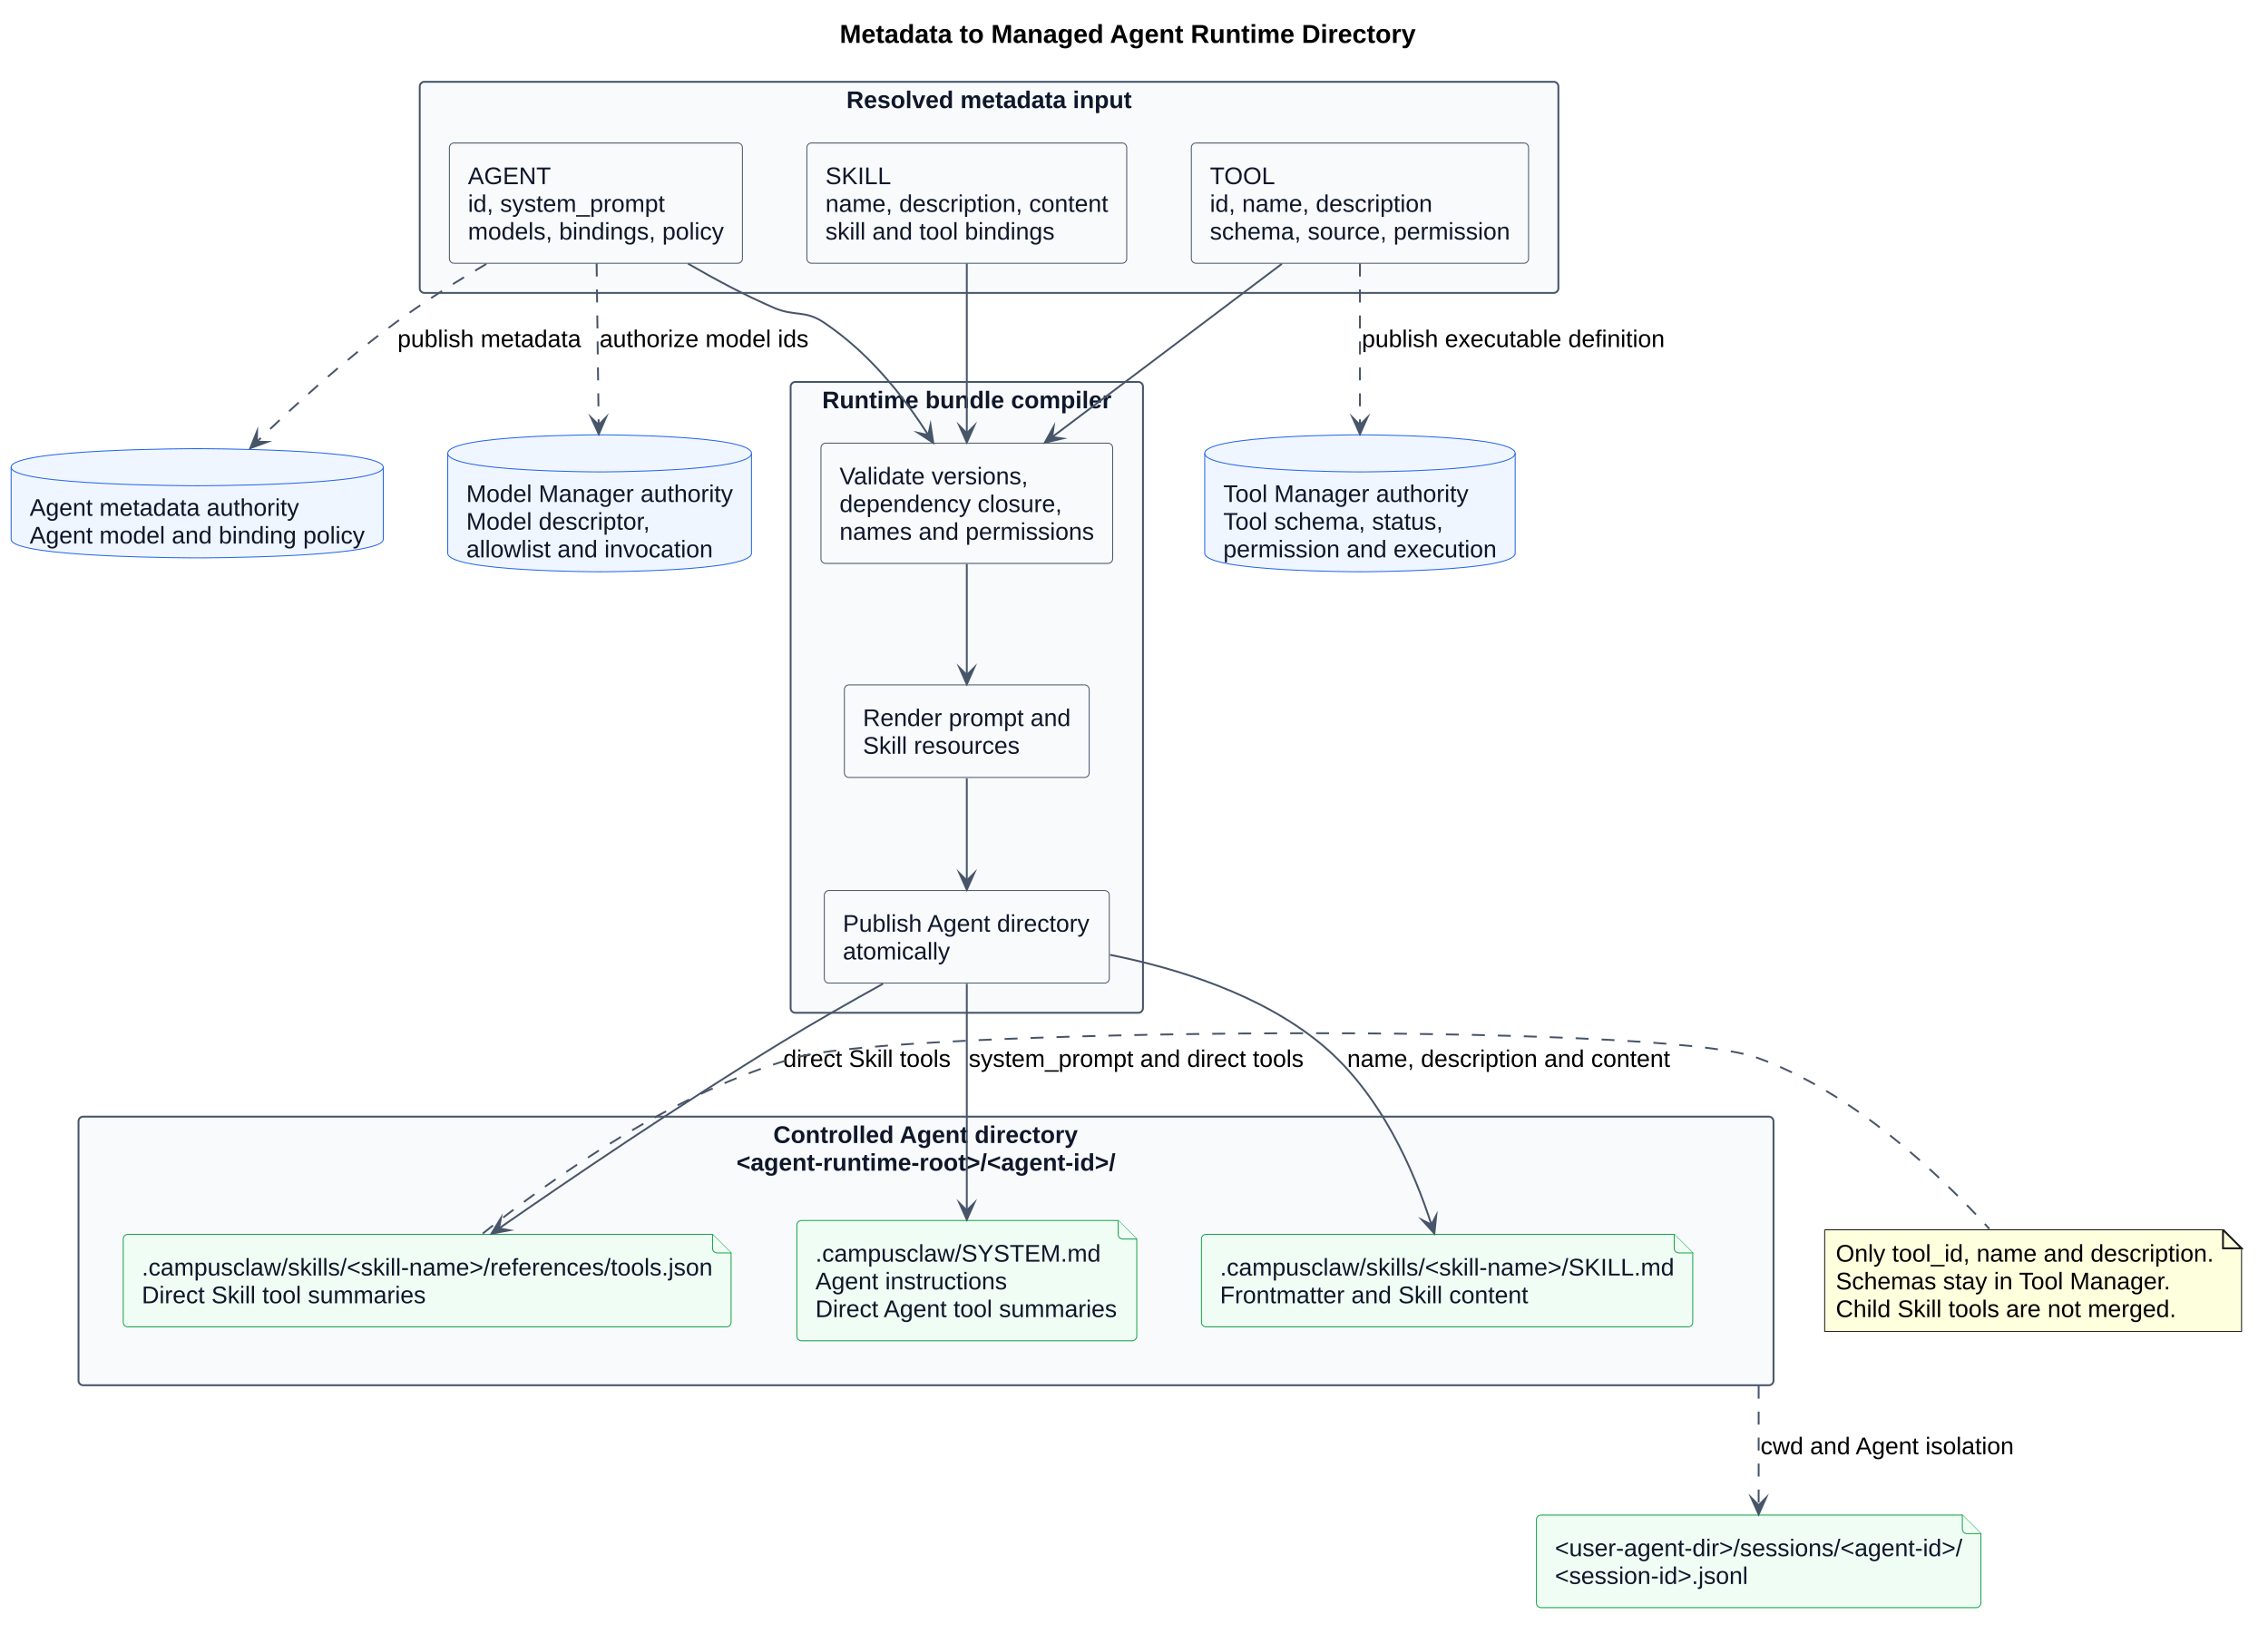
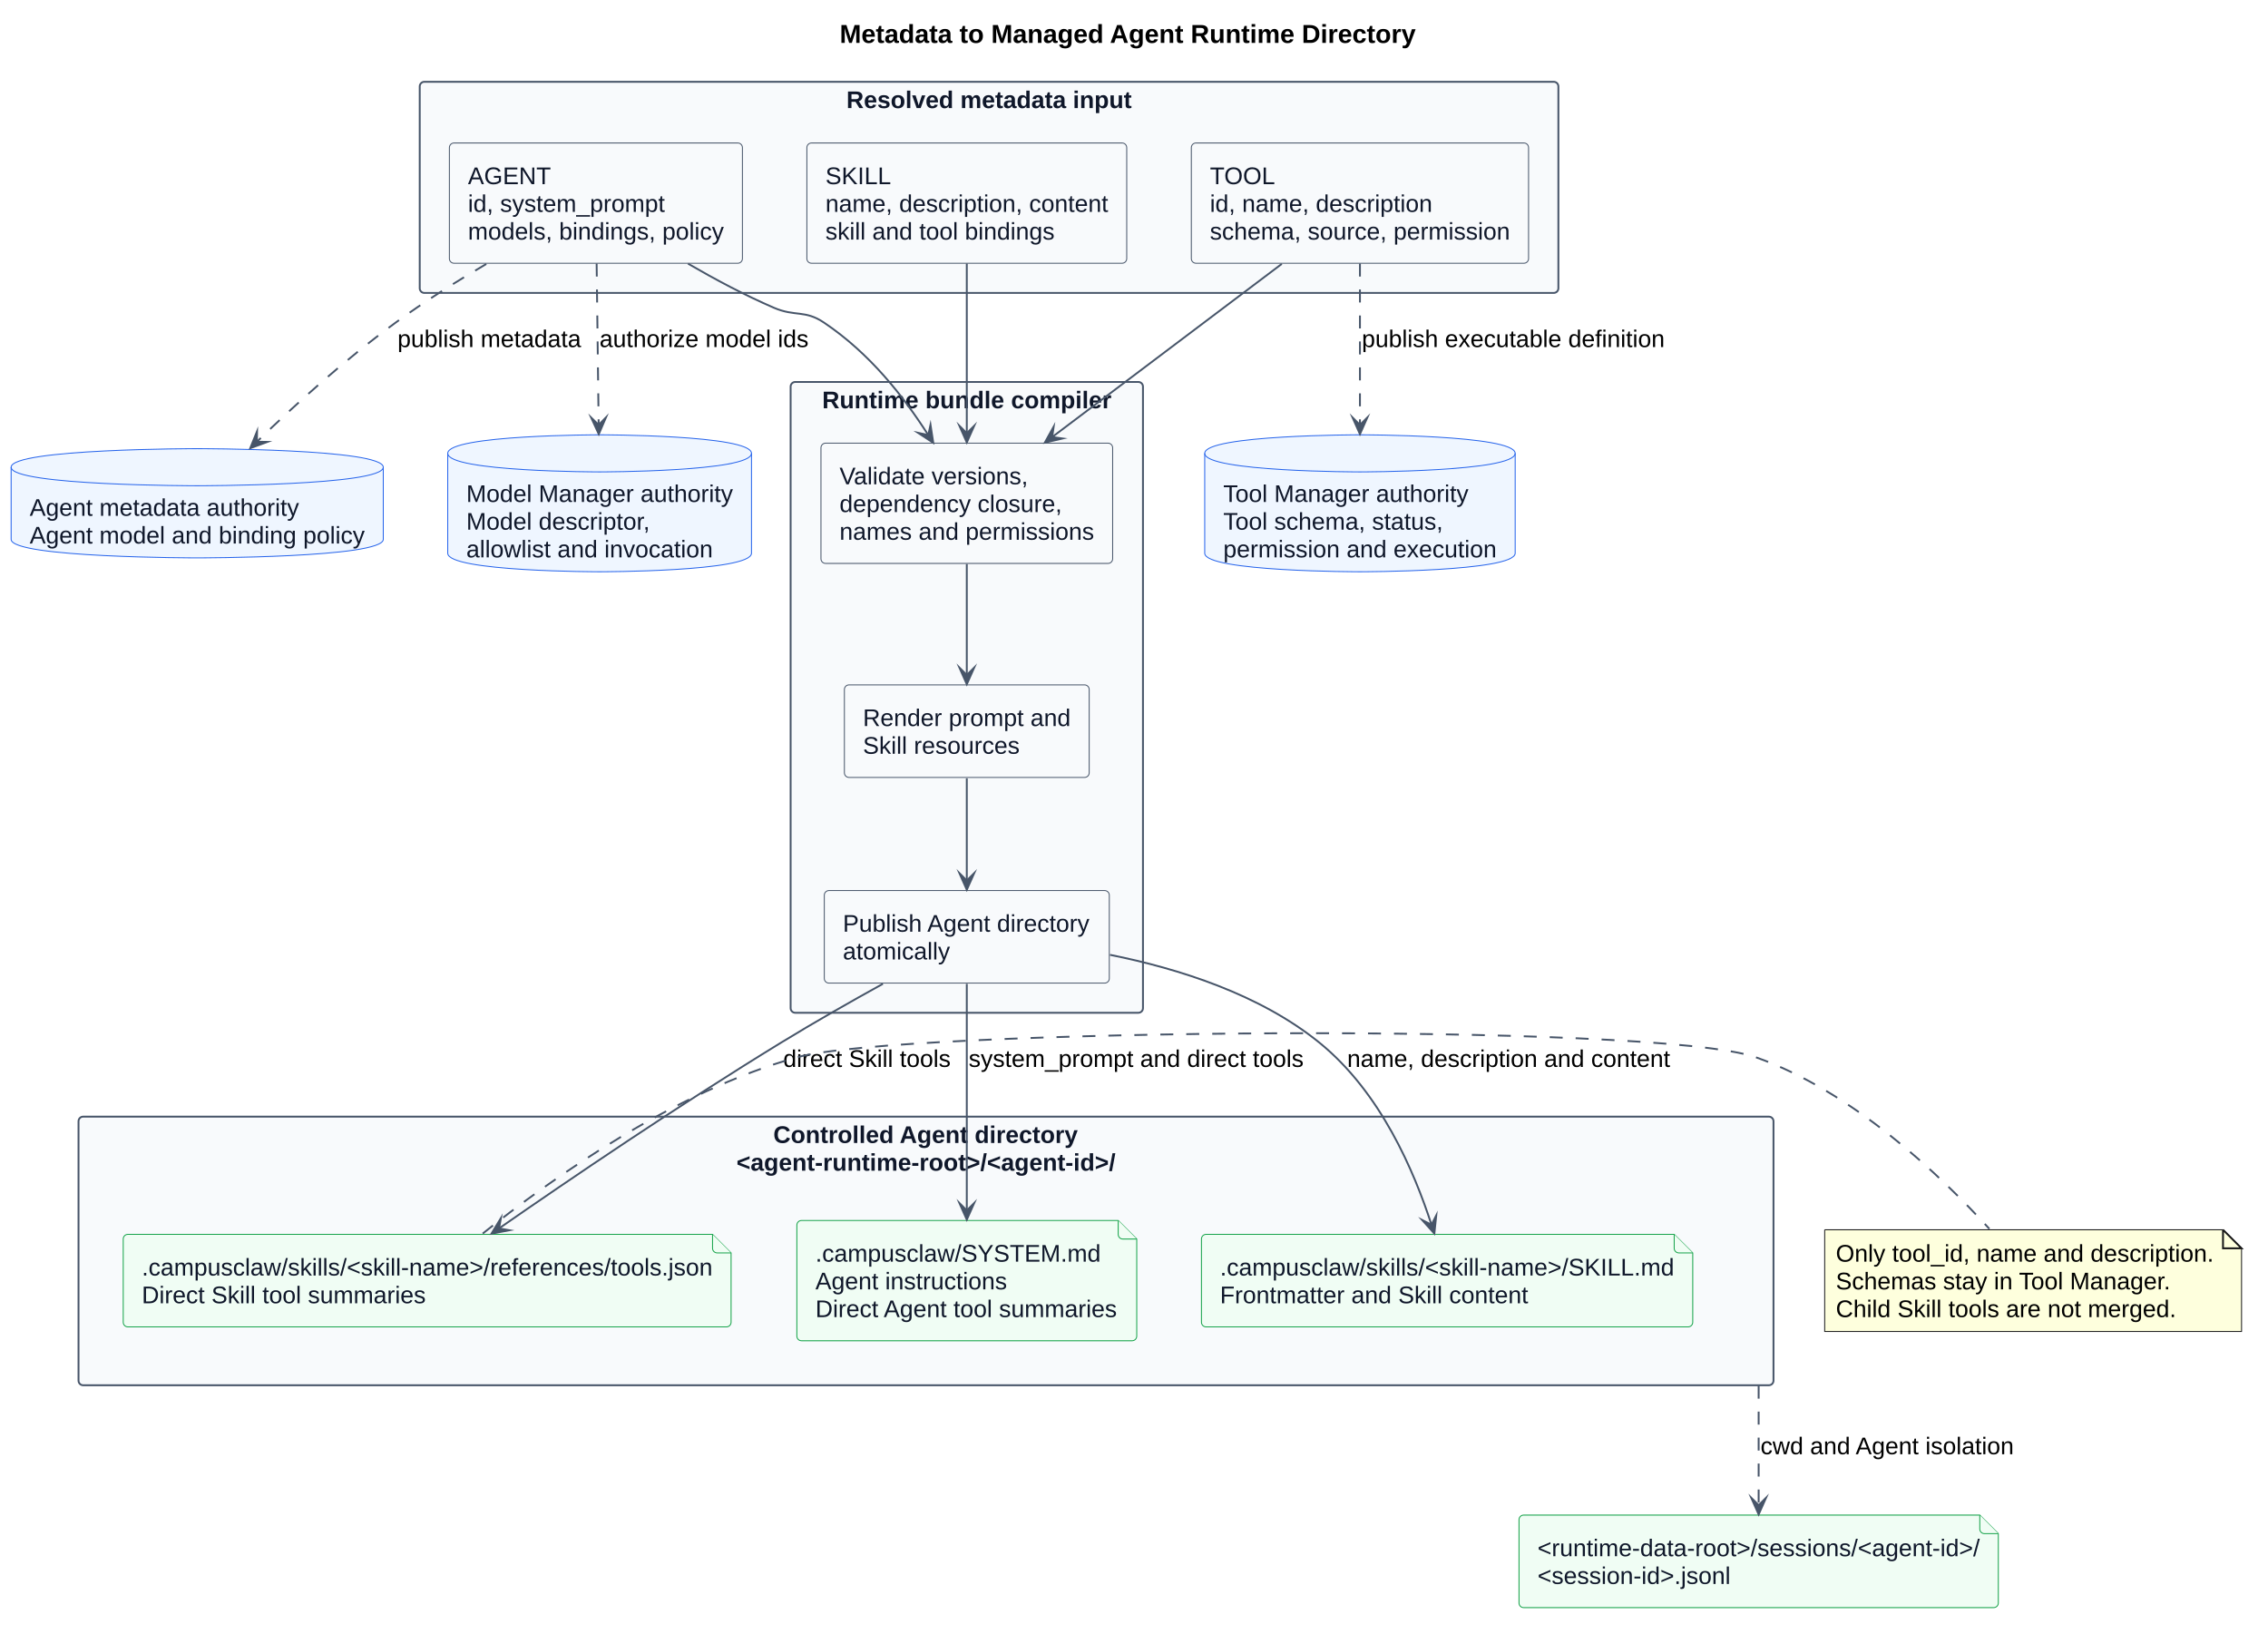
<svg xmlns="http://www.w3.org/2000/svg" contentStyleType="text/css" data-diagram-type="DESCRIPTION" height="881px" preserveAspectRatio="none" style="width:1223px;height:881px;background:#FFFFFF;" version="1.1" viewBox="0 0 1223 881" width="1223px" zoomAndPan="magnify">
  <defs />
  <g>
    <g class="title" data-source-line="1">
      <text fill="#000000" font-family="Arial" font-size="14" font-weight="700" lengthAdjust="spacing" textLength="311.151" x="452.792" y="23.132">Metadata to Managed Agent Runtime Directory</text>
    </g>
    <g class="cluster" data-qualified-name="Input" data-source-line="32" id="ent0001">
      <rect fill="#F8FAFC" height="113.85" rx="2.5" ry="2.5" style="stroke:#475569;stroke-width:1;" width="614" x="226.34" y="44.099" />
      <text fill="#0F172A" font-family="Arial" font-size="13" font-weight="700" lengthAdjust="spacing" textLength="153.867" x="456.406" y="58.292">Resolved metadata input</text>
    </g>
    <g class="cluster" data-qualified-name="Compiler" data-source-line="38" id="ent0005">
      <rect fill="#F8FAFC" height="340.14" rx="2.5" ry="2.5" style="stroke:#475569;stroke-width:1;" width="190" x="426.34" y="205.949" />
      <text fill="#0F172A" font-family="Arial" font-size="13" font-weight="700" lengthAdjust="spacing" textLength="156.013" x="443.334" y="220.143">Runtime bundle compiler</text>
    </g>
    <g class="cluster" data-qualified-name="AgentDirectory" data-source-line="44" id="ent0009">
      <rect fill="#F8FAFC" height="144.84" rx="2.5" ry="2.5" style="stroke:#475569;stroke-width:1;" width="914" x="42.34" y="602.089" />
      <text fill="#0F172A" font-family="Arial" font-size="13" font-weight="700" lengthAdjust="spacing" textLength="164.677" x="417.001" y="616.283">Controlled Agent directory</text>
      <text fill="#0F172A" font-family="Arial" font-size="13" font-weight="700" lengthAdjust="spacing" textLength="204.414" x="397.133" y="631.231">&lt;agent-runtime-root&gt;/&lt;agent-id&gt;/</text>
    </g>
    <g class="entity" data-qualified-name="Input.AgentMetadata" data-source-line="33" id="ent0002">
      <rect fill="#F8FAFC" height="64.846" rx="2.5" ry="2.5" style="stroke:#475569;stroke-width:0.5;" width="158.017" x="242.33" y="77.099" />
      <text fill="#0F172A" font-family="Arial" font-size="13" lengthAdjust="spacing" textLength="44.783" x="252.33" y="99.293">AGENT</text>
      <text fill="#0F172A" font-family="Arial" font-size="13" lengthAdjust="spacing" textLength="106.203" x="252.33" y="114.241">id, system_prompt</text>
      <text fill="#0F172A" font-family="Arial" font-size="13" lengthAdjust="spacing" textLength="138.017" x="252.33" y="129.19">models, bindings, policy</text>
    </g>
    <g class="entity" data-qualified-name="Input.SkillMetadata" data-source-line="34" id="ent0003">
      <rect fill="#F8FAFC" height="64.846" rx="2.5" ry="2.5" style="stroke:#475569;stroke-width:0.5;" width="172.477" x="435.1" y="77.099" />
      <text fill="#0F172A" font-family="Arial" font-size="13" lengthAdjust="spacing" textLength="35.414" x="445.1" y="99.293">SKILL</text>
      <text fill="#0F172A" font-family="Arial" font-size="13" lengthAdjust="spacing" textLength="152.477" x="445.1" y="114.241">name, description, content</text>
      <text fill="#0F172A" font-family="Arial" font-size="13" lengthAdjust="spacing" textLength="123.576" x="445.1" y="129.19">skill and tool bindings</text>
    </g>
    <g class="entity" data-qualified-name="Input.ToolMetadata" data-source-line="35" id="ent0004">
      <rect fill="#F8FAFC" height="64.846" rx="2.5" ry="2.5" style="stroke:#475569;stroke-width:0.5;" width="181.84" x="642.42" y="77.099" />
      <text fill="#0F172A" font-family="Arial" font-size="13" lengthAdjust="spacing" textLength="35.395" x="652.42" y="99.293">TOOL</text>
      <text fill="#0F172A" font-family="Arial" font-size="13" lengthAdjust="spacing" textLength="119.952" x="652.42" y="114.241">id, name, description</text>
      <text fill="#0F172A" font-family="Arial" font-size="13" lengthAdjust="spacing" textLength="161.84" x="652.42" y="129.19">schema, source, permission</text>
    </g>
    <g class="entity" data-qualified-name="Compiler.Validate" data-source-line="39" id="ent0006">
      <rect fill="#F8FAFC" height="64.846" rx="2.5" ry="2.5" style="stroke:#475569;stroke-width:0.5;" width="157.287" x="442.7" y="238.949" />
      <text fill="#0F172A" font-family="Arial" font-size="13" lengthAdjust="spacing" textLength="102.61" x="452.7" y="261.142">Validate versions,</text>
      <text fill="#0F172A" font-family="Arial" font-size="13" lengthAdjust="spacing" textLength="119.971" x="452.7" y="276.091">dependency closure,</text>
      <text fill="#0F172A" font-family="Arial" font-size="13" lengthAdjust="spacing" textLength="137.287" x="452.7" y="291.04">names and permissions</text>
    </g>
    <g class="entity" data-qualified-name="Compiler.Render" data-source-line="40" id="ent0007">
      <rect fill="#F8FAFC" height="49.898" rx="2.5" ry="2.5" style="stroke:#475569;stroke-width:0.5;" width="132.011" x="455.33" y="369.289" />
      <text fill="#0F172A" font-family="Arial" font-size="13" lengthAdjust="spacing" textLength="112.011" x="465.33" y="391.483">Render prompt and</text>
      <text fill="#0F172A" font-family="Arial" font-size="13" lengthAdjust="spacing" textLength="84.525" x="465.33" y="406.431">Skill resources</text>
    </g>
    <g class="entity" data-qualified-name="Compiler.Publish" data-source-line="41" id="ent0008">
      <rect fill="#F8FAFC" height="49.898" rx="2.5" ry="2.5" style="stroke:#475569;stroke-width:0.5;" width="153.682" x="444.5" y="480.189" />
      <text fill="#0F172A" font-family="Arial" font-size="13" lengthAdjust="spacing" textLength="133.682" x="454.5" y="502.382">Publish Agent directory</text>
      <text fill="#0F172A" font-family="Arial" font-size="13" lengthAdjust="spacing" textLength="57.795" x="454.5" y="517.331">atomically</text>
    </g>
    <g class="entity" data-qualified-name="AgentDirectory.SystemFile" data-source-line="45" id="ent0010">
      <path d="M429.7,660.589 L429.7,720.435 A2.5,2.5 0 0 0 432.2,722.935 L610.481,722.935 A2.5,2.5 0 0 0 612.981,720.435 L612.981,668.089 L602.981,658.089 L432.2,658.089 A2.5,2.5 0 0 0 429.7,660.589" fill="#F0FDF4" style="stroke:#16A34A;stroke-width:0.5;" />
      <path d="M602.981,658.089 L602.981,665.589 A2.5,2.5 0 0 0 605.481,668.089 L612.981,668.089" fill="#F0FDF4" style="stroke:#16A34A;stroke-width:0.5;" />
      <text fill="#0F172A" font-family="Arial" font-size="13" lengthAdjust="spacing" textLength="153.874" x="439.7" y="680.283">.campusclaw/SYSTEM.md</text>
      <text fill="#0F172A" font-family="Arial" font-size="13" lengthAdjust="spacing" textLength="103.334" x="439.7" y="695.231">Agent instructions</text>
      <text fill="#0F172A" font-family="Arial" font-size="13" lengthAdjust="spacing" textLength="163.281" x="439.7" y="710.18">Direct Agent tool summaries</text>
    </g>
    <g class="entity" data-qualified-name="AgentDirectory.SkillFile" data-source-line="46" id="ent0011">
      <path d="M647.88,668.059 L647.88,712.956 A2.5,2.5 0 0 0 650.38,715.456 L910.298,715.456 A2.5,2.5 0 0 0 912.798,712.956 L912.798,675.559 L902.798,665.559 L650.38,665.559 A2.5,2.5 0 0 0 647.88,668.059" fill="#F0FDF4" style="stroke:#16A34A;stroke-width:0.5;" />
      <path d="M902.798,665.559 L902.798,673.059 A2.5,2.5 0 0 0 905.298,675.559 L912.798,675.559" fill="#F0FDF4" style="stroke:#16A34A;stroke-width:0.5;" />
      <text fill="#0F172A" font-family="Arial" font-size="13" lengthAdjust="spacing" textLength="244.918" x="657.88" y="687.753">.campusclaw/skills/&lt;skill-name&gt;/SKILL.md</text>
      <text fill="#0F172A" font-family="Arial" font-size="13" lengthAdjust="spacing" textLength="166.188" x="657.88" y="702.701">Frontmatter and Skill content</text>
    </g>
    <g class="entity" data-qualified-name="AgentDirectory.SkillToolsFile" data-source-line="47" id="ent0012">
      <path d="M66.45,668.059 L66.45,712.956 A2.5,2.5 0 0 0 68.95,715.456 L391.735,715.456 A2.5,2.5 0 0 0 394.235,712.956 L394.235,675.559 L384.235,665.559 L68.95,665.559 A2.5,2.5 0 0 0 66.45,668.059" fill="#F0FDF4" style="stroke:#16A34A;stroke-width:0.5;" />
      <path d="M384.235,665.559 L384.235,673.059 A2.5,2.5 0 0 0 386.735,675.559 L394.235,675.559" fill="#F0FDF4" style="stroke:#16A34A;stroke-width:0.5;" />
      <text fill="#0F172A" font-family="Arial" font-size="13" lengthAdjust="spacing" textLength="307.785" x="76.45" y="687.753">.campusclaw/skills/&lt;skill-name&gt;/references/tools.json</text>
      <text fill="#0F172A" font-family="Arial" font-size="13" lengthAdjust="spacing" textLength="153.144" x="76.45" y="702.701">Direct Skill tool summaries</text>
    </g>
    <g class="entity" data-qualified-name="AgentAuthority" data-source-line="50" id="ent0013">
      <path d="M6,251.919 C6,241.919 106.34,241.919 106.34,241.919 C106.34,241.919 206.68,241.919 206.68,251.919 L206.68,290.816 C206.68,300.816 106.34,300.816 106.34,300.816 C106.34,300.816 6,300.816 6,290.816 L6,251.919" fill="#EFF6FF" style="stroke:#2563EB;stroke-width:0.5;" />
      <path d="M6,251.919 C6,261.919 106.34,261.919 106.34,261.919 C106.34,261.919 206.68,261.919 206.68,251.919" fill="none" style="stroke:#2563EB;stroke-width:0.5;" />
      <text fill="#0F172A" font-family="Arial" font-size="13" lengthAdjust="spacing" textLength="145.26" x="16" y="278.113">Agent metadata authority</text>
      <text fill="#0F172A" font-family="Arial" font-size="13" lengthAdjust="spacing" textLength="180.68" x="16" y="293.061">Agent model and binding policy</text>
    </g>
    <g class="entity" data-qualified-name="ToolManager" data-source-line="51" id="ent0014">
      <path d="M649.63,244.449 C649.63,234.449 733.339,234.449 733.339,234.449 C733.339,234.449 817.048,234.449 817.048,244.449 L817.048,298.295 C817.048,308.295 733.339,308.295 733.339,308.295 C733.339,308.295 649.63,308.295 649.63,298.295 L649.63,244.449" fill="#EFF6FF" style="stroke:#2563EB;stroke-width:0.5;" />
      <path d="M649.63,244.449 C649.63,254.449 733.339,254.449 733.339,254.449 C733.339,254.449 817.048,254.449 817.048,244.449" fill="none" style="stroke:#2563EB;stroke-width:0.5;" />
      <text fill="#0F172A" font-family="Arial" font-size="13" lengthAdjust="spacing" textLength="133.682" x="659.63" y="270.642">Tool Manager authority</text>
      <text fill="#0F172A" font-family="Arial" font-size="13" lengthAdjust="spacing" textLength="119.939" x="659.63" y="285.591">Tool schema, status,</text>
      <text fill="#0F172A" font-family="Arial" font-size="13" lengthAdjust="spacing" textLength="147.418" x="659.63" y="300.54">permission and execution</text>
    </g>
    <g class="entity" data-qualified-name="ModelManager" data-source-line="52" id="ent0015">
      <path d="M241.44,244.449 C241.44,234.449 323.34,234.449 323.34,234.449 C323.34,234.449 405.24,234.449 405.24,244.449 L405.24,298.295 C405.24,308.295 323.34,308.295 323.34,308.295 C323.34,308.295 241.44,308.295 241.44,298.295 L241.44,244.449" fill="#EFF6FF" style="stroke:#2563EB;stroke-width:0.5;" />
      <path d="M241.44,244.449 C241.44,254.449 323.34,254.449 323.34,254.449 C323.34,254.449 405.24,254.449 405.24,244.449" fill="none" style="stroke:#2563EB;stroke-width:0.5;" />
      <text fill="#0F172A" font-family="Arial" font-size="13" lengthAdjust="spacing" textLength="143.8" x="251.44" y="270.642">Model Manager authority</text>
      <text fill="#0F172A" font-family="Arial" font-size="13" lengthAdjust="spacing" textLength="99.709" x="251.44" y="285.591">Model descriptor,</text>
      <text fill="#0F172A" font-family="Arial" font-size="13" lengthAdjust="spacing" textLength="132.964" x="251.44" y="300.54">allowlist and invocation</text>
    </g>
    <g class="entity" data-qualified-name="SessionFile" data-source-line="53" id="ent0016">
-       <path d="M828.5,819.429 L828.5,864.326 A2.5,2.5 0 0 0 831,866.826 L1065.686,866.826 A2.5,2.5 0 0 0 1068.186,864.326 L1068.186,826.929 L1058.186,816.929 L831,816.929 A2.5,2.5 0 0 0 828.5,819.429" fill="#F0FDF4" style="stroke:#16A34A;stroke-width:0.5;" />
-       <path d="M1058.186,816.929 L1058.186,824.429 A2.5,2.5 0 0 0 1060.686,826.929 L1068.186,826.929" fill="#F0FDF4" style="stroke:#16A34A;stroke-width:0.5;" />
-       <text fill="#0F172A" font-family="Arial" font-size="13" lengthAdjust="spacing" textLength="219.686" x="838.5" y="839.122">&lt;user-agent-dir&gt;/sessions/&lt;agent-id&gt;/</text>
-       <text fill="#0F172A" font-family="Arial" font-size="13" lengthAdjust="spacing" textLength="104.057" x="838.5" y="854.071">&lt;session-id&gt;.jsonl</text>
+       <path d="M819.11,819.429 L819.11,864.326 A2.5,2.5 0 0 0 821.61,866.826 L1075.079,866.826 A2.5,2.5 0 0 0 1077.579,864.326 L1077.579,826.929 L1067.579,816.929 L821.61,816.929 A2.5,2.5 0 0 0 819.11,819.429" fill="#F0FDF4" style="stroke:#16A34A;stroke-width:0.5;" />
+       <path d="M1067.579,816.929 L1067.579,824.429 A2.5,2.5 0 0 0 1070.079,826.929 L1077.579,826.929" fill="#F0FDF4" style="stroke:#16A34A;stroke-width:0.5;" />
+       <text fill="#0F172A" font-family="Arial" font-size="13" lengthAdjust="spacing" textLength="238.469" x="829.11" y="839.122">&lt;runtime-data-root&gt;/sessions/&lt;agent-id&gt;/</text>
+       <text fill="#0F172A" font-family="Arial" font-size="13" lengthAdjust="spacing" textLength="104.057" x="829.11" y="854.071">&lt;session-id&gt;.jsonl</text>
    </g>
    <g class="entity" data-qualified-name="GMN29" data-source-line="70" id="ent0030">
      <path d="M983.95,663.089 L983.95,717.935 L1208.735,717.935 L1208.735,673.089 L1198.735,663.089 L983.95,663.089" fill="#FEFFDD" style="stroke:#181818;stroke-width:0.5;" />
      <path d="M1198.735,663.089 L1198.735,673.089 L1208.735,673.089 L1198.735,663.089" fill="#FEFFDD" style="stroke:#181818;stroke-width:1;" />
      <text fill="#000000" font-family="Arial" font-size="13" lengthAdjust="spacing" textLength="203.785" x="989.95" y="680.283">Only tool_id, name and description.</text>
      <text fill="#000000" font-family="Arial" font-size="13" lengthAdjust="spacing" textLength="182.806" x="989.95" y="695.231">Schemas stay in Tool Manager.</text>
      <text fill="#000000" font-family="Arial" font-size="13" lengthAdjust="spacing" textLength="183.53" x="989.95" y="710.18">Child Skill tools are not merged.</text>
    </g>
    <g class="link" data-entity-1="ent0002" data-entity-2="ent0006" data-link-type="dependency" data-source-line="55" id="lnk17">
      <path d="M371,142.159 C385.57,150.619 401.78,159.259 417.34,165.949 C428.84,170.889 433.96,166.959 444.34,173.949 C469.04,190.569 486.914,213.364 500.564,234.574" fill="none" id="AgentMetadata-to-Validate" style="stroke:#475569;stroke-width:1;" />
      <polygon fill="#475569" points="503.27,238.779,501.763,229.046,500.564,234.574,495.036,233.375,503.27,238.779" style="stroke:#475569;stroke-width:1;stroke-linejoin:miter;stroke-miterlimit:10;" />
    </g>
    <g class="link" data-entity-1="ent0003" data-entity-2="ent0006" data-link-type="dependency" data-source-line="56" id="lnk18">
      <path d="M521.34,142.099 C521.34,170.029 521.34,205.589 521.34,233.579" fill="none" id="SkillMetadata-to-Validate" style="stroke:#475569;stroke-width:1;" />
      <polygon fill="#475569" points="521.34,238.579,525.34,229.579,521.34,233.579,517.34,229.579,521.34,238.579" style="stroke:#475569;stroke-width:1;stroke-linejoin:miter;stroke-miterlimit:10;" />
    </g>
    <g class="link" data-entity-1="ent0004" data-entity-2="ent0006" data-link-type="dependency" data-source-line="57" id="lnk19">
      <path d="M691.2,142.289 C654.13,170.249 604.442,207.708 567.392,235.648" fill="none" id="ToolMetadata-to-Validate" style="stroke:#475569;stroke-width:1;" />
      <polygon fill="#475569" points="563.4,238.659,572.994,236.433,567.392,235.648,568.177,230.046,563.4,238.659" style="stroke:#475569;stroke-width:1;stroke-linejoin:miter;stroke-miterlimit:10;" />
    </g>
    <g class="link" data-entity-1="ent0006" data-entity-2="ent0007" data-link-type="dependency" data-source-line="58" id="lnk20">
      <path d="M521.34,304.129 C521.34,324.409 521.34,345.309 521.34,363.949" fill="none" id="Validate-to-Render" style="stroke:#475569;stroke-width:1;" />
      <polygon fill="#475569" points="521.34,368.949,525.34,359.949,521.34,363.949,517.34,359.949,521.34,368.949" style="stroke:#475569;stroke-width:1;stroke-linejoin:miter;stroke-miterlimit:10;" />
    </g>
    <g class="link" data-entity-1="ent0007" data-entity-2="ent0008" data-link-type="dependency" data-source-line="59" id="lnk21">
      <path d="M521.34,419.679 C521.34,437.609 521.34,456.869 521.34,474.779" fill="none" id="Render-to-Publish" style="stroke:#475569;stroke-width:1;" />
      <polygon fill="#475569" points="521.34,479.779,525.34,470.779,521.34,474.779,517.34,470.779,521.34,479.779" style="stroke:#475569;stroke-width:1;stroke-linejoin:miter;stroke-miterlimit:10;" />
    </g>
    <g class="link" data-entity-1="ent0008" data-entity-2="ent0010" data-link-type="dependency" data-source-line="60" id="lnk22">
      <path d="M521.34,530.489 C521.34,563.219 521.34,616.479 521.34,652.659" fill="none" id="Publish-to-SystemFile" style="stroke:#475569;stroke-width:1;" />
      <polygon fill="#475569" points="521.34,657.659,525.34,648.659,521.34,652.659,517.34,648.659,521.34,657.659" style="stroke:#475569;stroke-width:1;stroke-linejoin:miter;stroke-miterlimit:10;" />
      <text fill="#000000" font-family="Arial" font-size="13" lengthAdjust="spacing" textLength="180.635" x="522.34" y="575.283">system_prompt and direct tools</text>
    </g>
    <g class="link" data-entity-1="ent0008" data-entity-2="ent0011" data-link-type="dependency" data-source-line="61" id="lnk23">
      <path d="M598.55,514.839 C635.88,522.329 679.4,536.229 711.34,562.089 C744.58,588.989 762.553,631.594 771.923,660.384" fill="none" id="Publish-to-SkillFile" style="stroke:#475569;stroke-width:1;" />
      <polygon fill="#475569" points="773.47,665.139,774.488,655.343,771.923,660.384,766.881,657.818,773.47,665.139" style="stroke:#475569;stroke-width:1;stroke-linejoin:miter;stroke-miterlimit:10;" />
      <text fill="#000000" font-family="Arial" font-size="13" lengthAdjust="spacing" textLength="174.167" x="726.44" y="575.283">name, description and content</text>
    </g>
    <g class="link" data-entity-1="ent0008" data-entity-2="ent0012" data-link-type="dependency" data-source-line="62" id="lnk24">
      <path d="M476.11,530.469 C458.8,540.029 438.99,551.289 421.34,562.089 C365.58,596.209 306.988,636.058 269.118,662.338" fill="none" id="Publish-to-SkillToolsFile" style="stroke:#475569;stroke-width:1;" />
      <polygon fill="#475569" points="265.01,665.189,274.685,663.344,269.118,662.338,270.123,656.771,265.01,665.189" style="stroke:#475569;stroke-width:1;stroke-linejoin:miter;stroke-miterlimit:10;" />
      <text fill="#000000" font-family="Arial" font-size="13" lengthAdjust="spacing" textLength="90.308" x="422.34" y="575.283">direct Skill tools</text>
    </g>
    <g class="link" data-entity-1="ent0002" data-entity-2="ent0013" data-link-type="dependency" data-source-line="64" id="lnk25">
      <path d="M262.23,142.329 C245.96,151.859 228.6,162.769 213.34,173.949 C185.1,194.629 159.333,218.051 138.533,238.181" fill="none" id="AgentMetadata-to-AgentAuthority" style="stroke:#475569;stroke-width:1;stroke-dasharray:7,7;" />
      <polygon fill="#475569" points="134.94,241.659,144.189,238.274,138.533,238.181,138.625,232.525,134.94,241.659" style="stroke:#475569;stroke-width:1;stroke-linejoin:miter;stroke-miterlimit:10;" />
      <text fill="#000000" font-family="Arial" font-size="13" lengthAdjust="spacing" textLength="99.011" x="214.34" y="187.143">publish metadata</text>
    </g>
    <g class="link" data-entity-1="ent0004" data-entity-2="ent0014" data-link-type="dependency" data-source-line="65" id="lnk26">
      <path d="M733.34,142.099 C733.34,168.579 733.34,201.389 733.34,229.099" fill="none" id="ToolMetadata-to-ToolManager" style="stroke:#475569;stroke-width:1;stroke-dasharray:7,7;" />
      <polygon fill="#475569" points="733.34,234.099,737.34,225.099,733.34,229.099,729.34,225.099,733.34,234.099" style="stroke:#475569;stroke-width:1;stroke-linejoin:miter;stroke-miterlimit:10;" />
      <text fill="#000000" font-family="Arial" font-size="13" lengthAdjust="spacing" textLength="163.338" x="734.34" y="187.143">publish executable definition</text>
    </g>
    <g class="link" data-entity-1="ent0002" data-entity-2="ent0015" data-link-type="dependency" data-source-line="66" id="lnk27">
      <path d="M321.73,142.099 C322.07,168.579 322.477,201.389 322.827,229.099" fill="none" id="AgentMetadata-to-ModelManager" style="stroke:#475569;stroke-width:1;stroke-dasharray:7,7;" />
      <polygon fill="#475569" points="322.89,234.099,326.776,225.049,322.827,229.099,318.777,225.15,322.89,234.099" style="stroke:#475569;stroke-width:1;stroke-linejoin:miter;stroke-miterlimit:10;" />
      <text fill="#000000" font-family="Arial" font-size="13" lengthAdjust="spacing" textLength="112.728" x="323.28" y="187.143">authorize model ids</text>
    </g>
    <g class="link" data-entity-1="ent0009" data-entity-2="ent0016" data-link-type="dependency" data-source-line="67" id="lnk28">
      <path d="M948.34,747.144 C948.34,747.969 948.34,748.798 948.34,749.63 C948.34,752.955 948.34,756.327 948.34,759.717 C948.34,766.497 948.34,773.349 948.34,780.046 C948.34,793.442 948.34,801.221 948.34,811.579" fill="none" id="AgentDirectory-to-SessionFile" style="stroke:#475569;stroke-width:1;stroke-dasharray:7,7;" />
      <polygon fill="#475569" points="948.34,816.579,952.34,807.579,948.34,811.579,944.34,807.579,948.34,816.579" style="stroke:#475569;stroke-width:1;stroke-linejoin:miter;stroke-miterlimit:10;" />
      <text fill="#000000" font-family="Arial" font-size="13" lengthAdjust="spacing" textLength="137.312" x="949.34" y="784.122">cwd and Agent isolation</text>
    </g>
    <g class="link" data-entity-1="ent0012" data-entity-2="ent0030" data-link-type="association" data-source-line="70" id="lnk31">
      <path d="M260.32,665.119 C297.35,635.579 363.58,588.529 429.84,570.089 C485.18,554.679 892.67,550.979 946.84,570.089 C998.7,588.379 1045.81,633.119 1072.76,662.609" fill="none" id="SkillToolsFile-GMN29" style="stroke:#475569;stroke-width:1;stroke-dasharray:7,7;" />
    </g>
  </g>
</svg>
